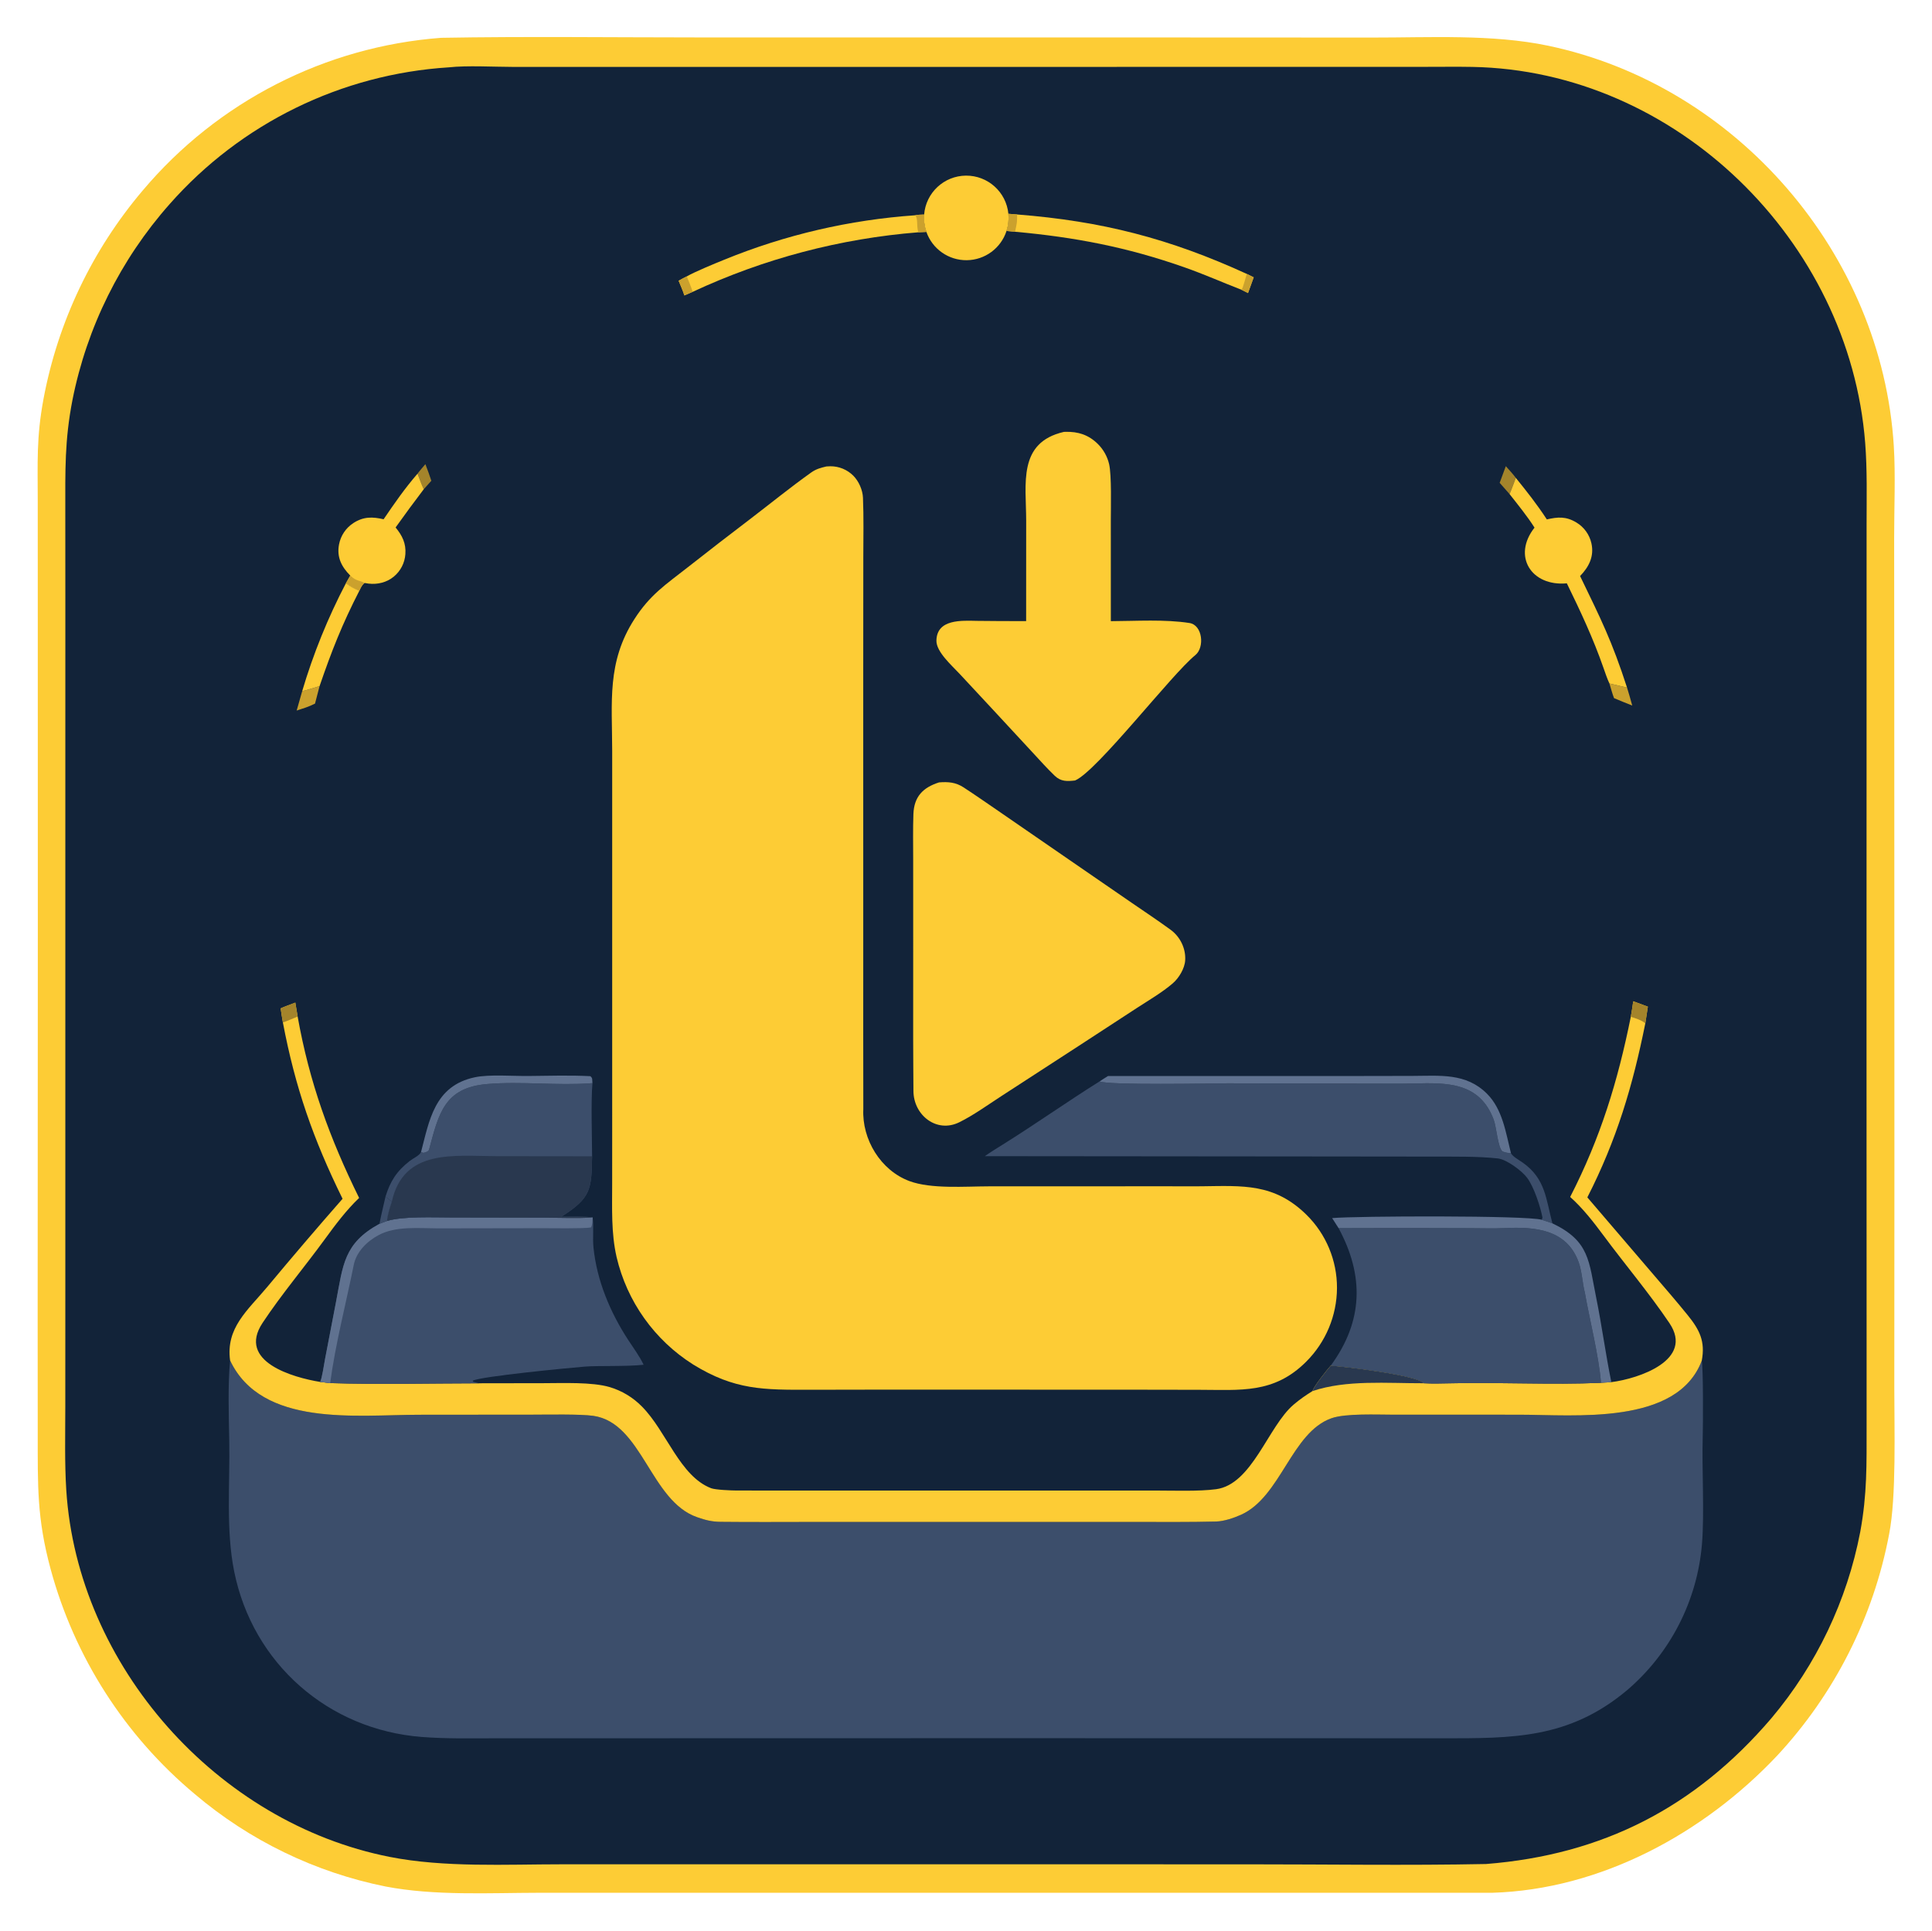
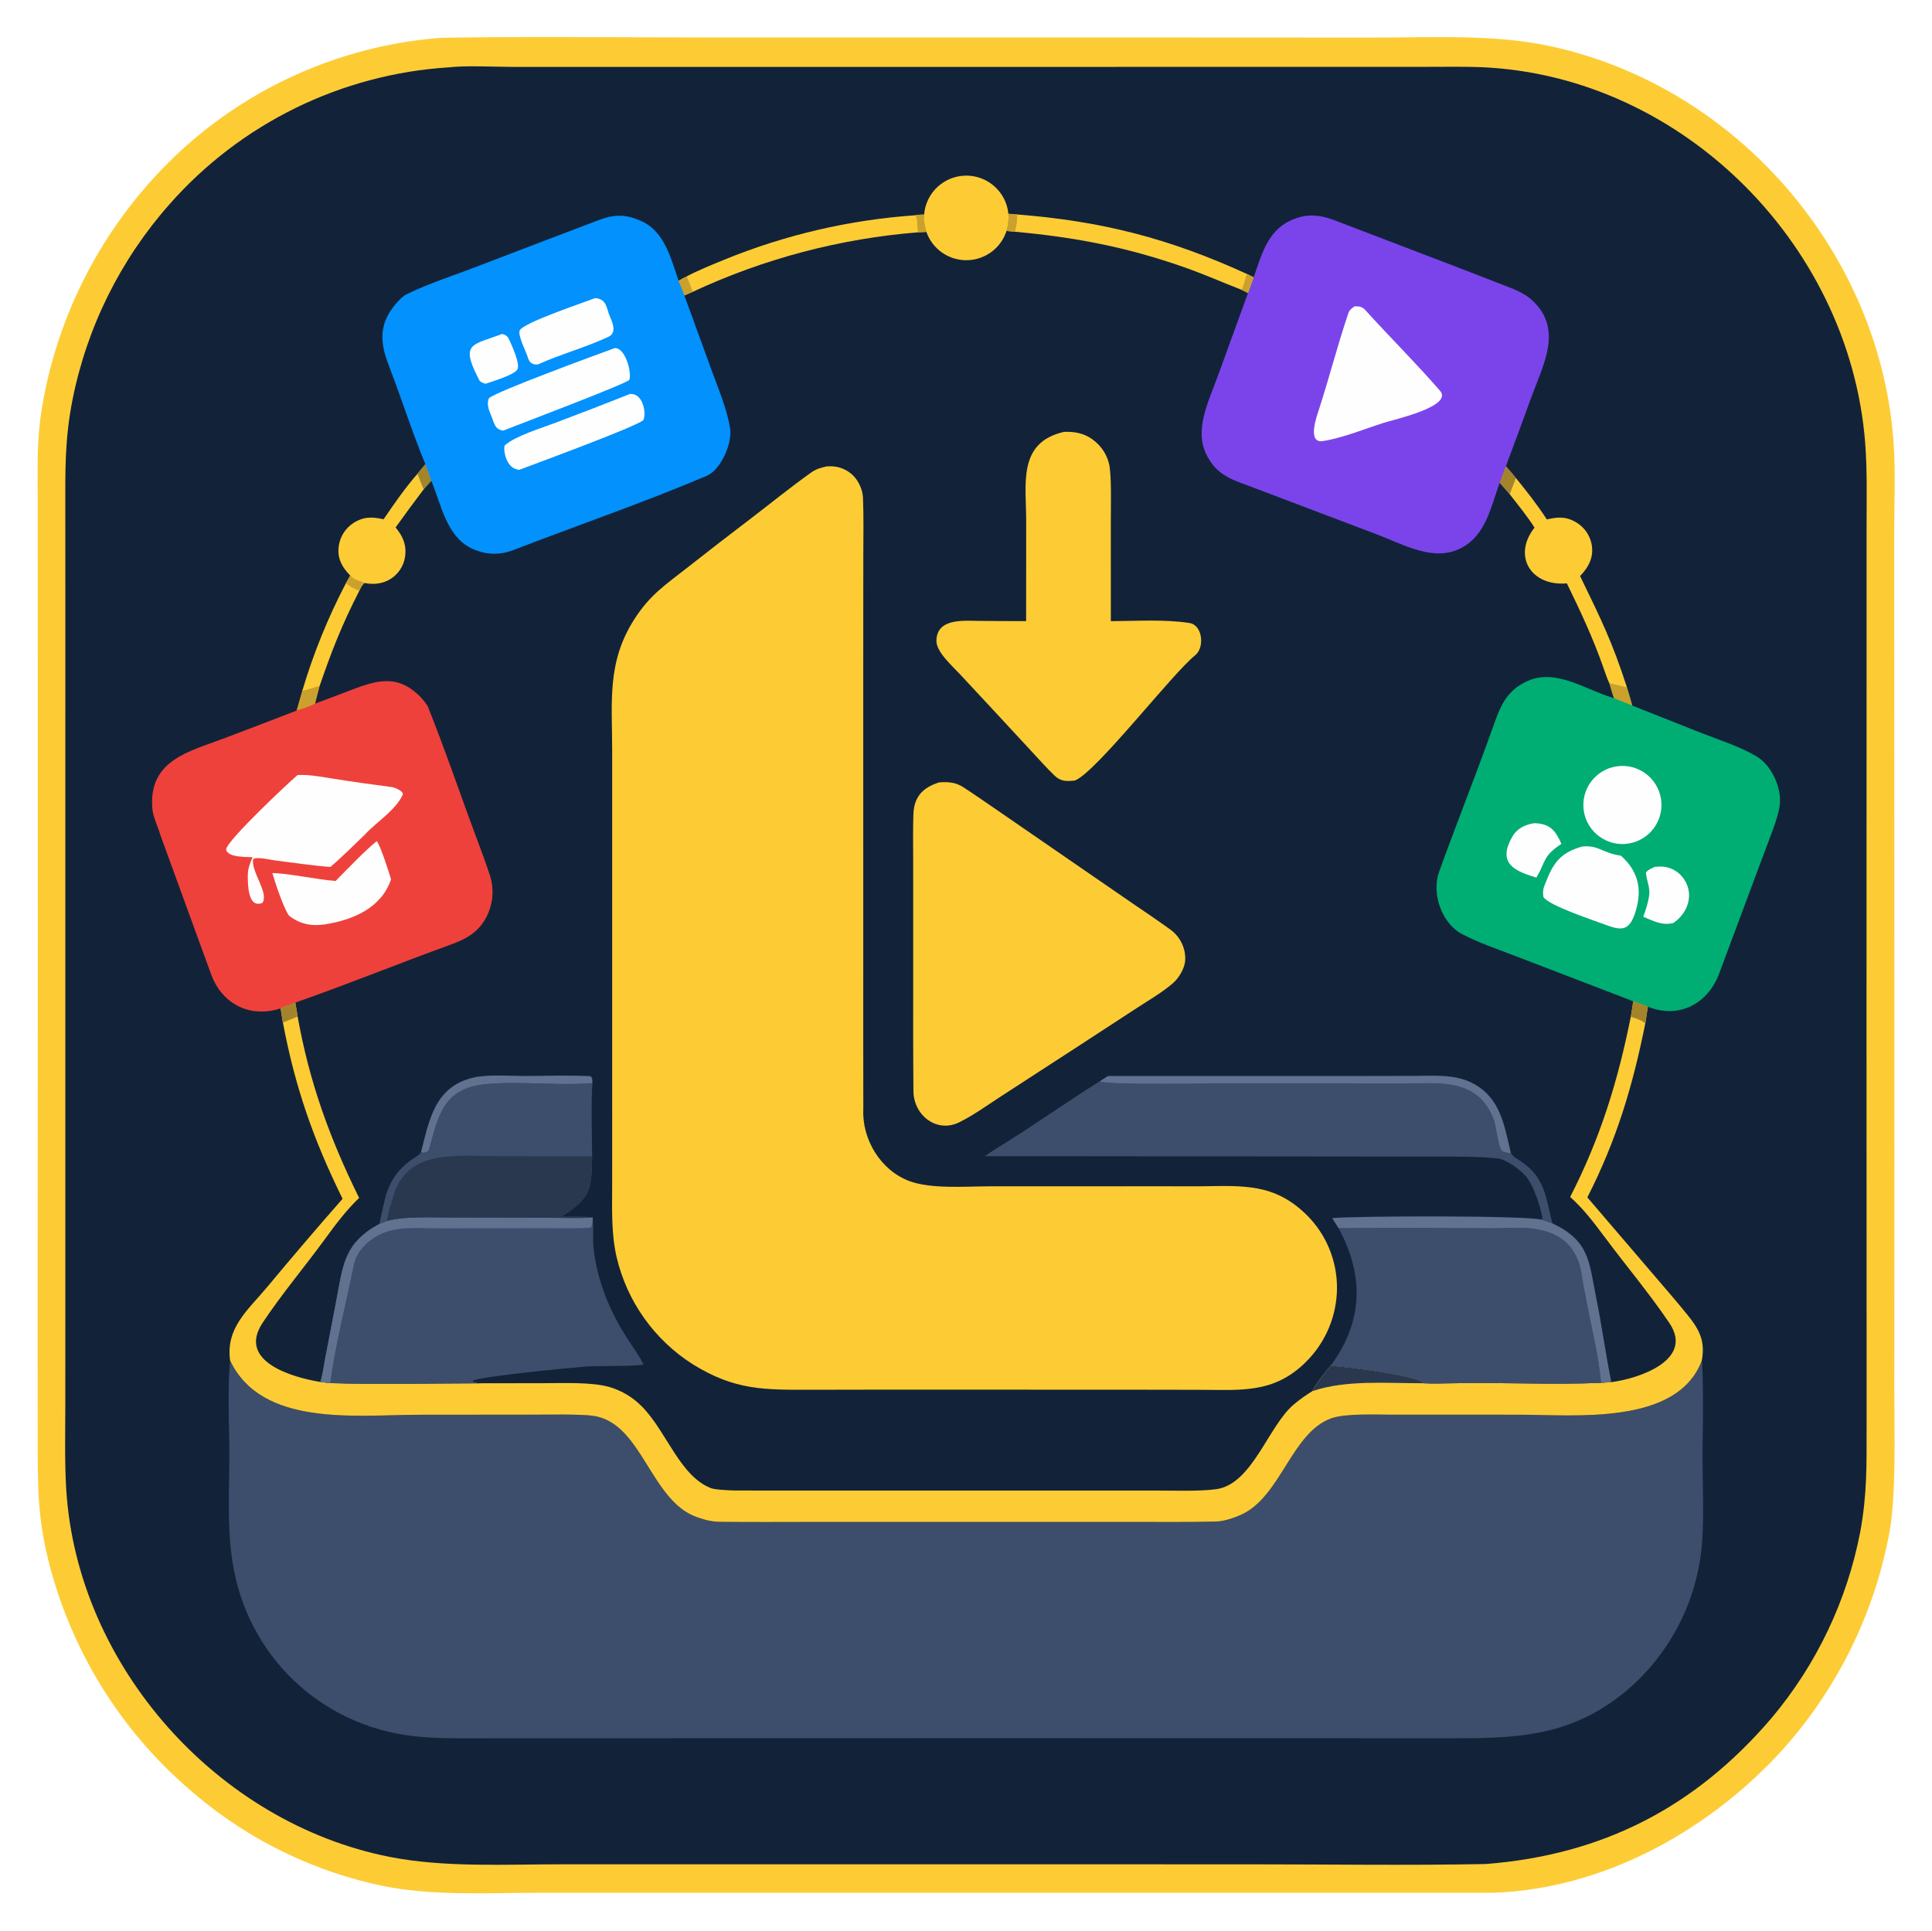
<svg xmlns="http://www.w3.org/2000/svg" version="1.1" style="display: block;" viewBox="76 61.333 1896 1894.667" width="1896" height="1894.667" preserveAspectRatio="none">
  <path transform="translate(0,0)" fill="rgb(253,204,53)" d="M 508.957 98.437 C 591.388 96.985 677.319 98.055 759.903 98.071 L 1206.1 98.097 L 1422.35 98.198 C 1478.64 98.276 1540.35 94.675 1595.32 106.207 C 1780.52 145.127 1922.9 310.531 1934.52 499.152 C 1936.27 527.446 1934.84 560.471 1934.86 589.094 L 1934.98 745.921 L 1935.12 1199.63 L 1935.01 1423.33 C 1934.97 1462.74 1937.15 1530.24 1929.97 1566.84 C 1914.62 1648.31 1876.5 1723.77 1820.04 1784.47 C 1748.02 1860.85 1646.82 1915.88 1540.52 1919.06 L 799.899 1919.04 L 605.192 1919.06 C 555.615 1919.14 502.8 1922.16 454.443 1912.92 C 385.268 1899 320.763 1867.74 266.986 1822.05 C 198.412 1764.73 149.096 1687.72 125.703 1601.46 C 112.077 1551.18 113.088 1519.41 113.023 1468.24 L 112.953 1349.71 L 113.113 974.927 L 113.064 648.372 L 113.033 553.557 C 113.03 514.924 111.591 491.22 118.697 452.856 C 132.817 377.328 166.398 306.791 216.122 248.214 C 289.656 160.984 395.191 107.005 508.957 98.437 z" />
  <path transform="translate(0,0)" fill="rgb(18,35,57)" d="M 516.523 127.42 C 534.13 125.461 560.859 126.976 579.02 126.997 L 694.362 126.993 L 1066.84 126.996 L 1387.65 126.961 L 1477.4 126.936 C 1491.81 126.937 1506.34 126.743 1520.72 126.999 C 1720.9 130.569 1890.94 297.785 1906.42 495.917 C 1908.51 522.603 1907.81 549.809 1907.81 576.57 L 1907.8 695.099 L 1907.74 1068.6 L 1907.82 1374.25 L 1907.82 1460.99 C 1907.8 1498.77 1908.43 1527.47 1901.57 1564.92 C 1888.62 1632.3 1858.62 1695.23 1814.42 1747.71 C 1739.58 1835.28 1648.85 1881.8 1534.35 1890.83 C 1457.48 1892.36 1376.65 1891.11 1299.54 1891.13 L 845.936 1891.1 L 627.492 1891.11 C 572.638 1891.13 512.056 1894.42 458.457 1883.85 C 289.174 1850.48 152.028 1696.49 141.052 1523.91 C 139.342 1497.02 140.07 1468.99 140.083 1441.97 L 140.118 1317.64 L 140.115 925.06 L 140.13 648.277 L 140.086 563.411 C 140.067 523.476 139.383 493.688 147.077 454.072 C 161.238 382.608 194.162 316.199 242.469 261.664 C 312.411 182.353 410.987 134.066 516.523 127.42 z" />
  <path transform="translate(0,0)" fill="rgb(18,35,57)" d="M 982.915 271.902 C 984.631 250.473 1002.43 233.901 1023.92 233.71 C 1045.42 233.52 1063.5 249.774 1065.6 271.169 L 1074.15 271.831 C 1157.5 278.389 1223.51 295.346 1299.7 330.226 L 1306.34 333.536 C 1313.69 312.47 1319.64 288.731 1341.62 278.171 C 1356.95 270.786 1370.32 271.666 1385.89 277.641 C 1441.02 298.806 1496.3 319.623 1551.32 341.085 C 1561.23 344.952 1571.73 348.709 1579.66 356.082 C 1610.06 384.331 1590.8 418.615 1578.97 450.709 C 1571.04 472.673 1562.96 494.584 1554.74 516.44 C 1554.42 517.256 1554.1 518.067 1553.76 518.873 C 1556.6 522.099 1561.19 527.012 1563.57 530.362 C 1574.83 544.275 1584.15 556.107 1594.02 571.122 C 1604.83 568.661 1612.87 567.986 1623.12 574.219 C 1630.53 578.692 1635.8 585.986 1637.73 594.425 C 1640.65 607.33 1635.39 617.671 1626.65 626.712 C 1647.24 669.325 1657.73 690.006 1672.73 736.215 C 1674.38 741.863 1676.4 748.199 1677.84 753.834 L 1746.21 780.972 C 1764 787.875 1783.37 793.961 1799.94 803.763 C 1815.06 813.081 1824.85 834.957 1822.5 852.4 C 1820.78 862.834 1816.88 872.995 1813.19 882.821 C 1796.38 927.511 1779.79 972.288 1763.08 1017.01 C 1752.03 1046.58 1723.47 1061.73 1693.15 1049.35 L 1690.65 1065.75 C 1678.25 1127.41 1662.6 1179.96 1633.77 1236.54 L 1700.07 1313.99 C 1710.96 1326.68 1721.78 1339.19 1732.3 1352.2 C 1743.88 1366.51 1749.63 1377.79 1746.07 1396.77 C 1747.57 1404.99 1747.33 1459.66 1746.99 1471.73 C 1746.08 1503.85 1748.75 1546.16 1746.26 1576.72 C 1741.64 1632.28 1715.32 1683.78 1672.98 1720.05 C 1615.6 1768.28 1560.24 1767.42 1490.6 1767.45 L 1383.7 1767.39 L 1039.5 1767.34 L 664.726 1767.42 L 560.162 1767.44 C 536.47 1767.47 513.614 1767.95 489.983 1766.13 C 398.233 1759.08 324.03 1694.08 305.827 1603.73 C 297.514 1562.47 301.809 1517.2 300.982 1474.88 C 300.514 1450.96 299.539 1420.05 301.807 1396.61 C 297.453 1364.61 319.007 1347.5 338.146 1324.59 C 362.451 1295.38 387.133 1266.48 412.185 1237.91 C 383.398 1179.36 365.747 1128.89 353.611 1064.86 C 352.781 1060.49 352.126 1055.48 351.435 1051.03 C 321.526 1060.85 293.8 1046.87 283.166 1017.52 C 266.691 972.052 249.931 926.666 233.496 881.179 C 231.183 873.136 226.171 863.22 225.487 854.876 C 221.62 807.669 261.323 799.053 294.332 786.587 C 318.654 777.437 342.924 768.151 367.142 758.729 L 372.563 739.646 C 383.409 703.038 397.783 667.569 415.481 633.738 L 419.731 626.258 C 411.19 617.583 406.351 608.292 408.702 595.76 C 410.313 587.122 415.391 579.521 422.753 574.725 C 432.747 568.221 441.589 568.484 452.457 570.986 C 463.525 554.755 472.963 541.083 485.764 526.218 C 486.891 524.514 491.895 518.781 493.46 516.892 C 480.698 486.323 470.034 452.367 457.999 421.276 C 451.513 404.522 447.718 388.842 456.093 371.847 C 459.423 365.091 468.317 353.452 475.135 350.103 C 495.806 339.95 521.635 331.535 543.317 323.197 C 583.416 307.778 623.057 292.793 663.166 277.515 C 678.957 271.501 690.327 271.342 706.037 278.639 C 728.285 288.974 734.43 315.141 741.984 336.89 C 744.046 335.599 747.708 333.801 749.977 332.606 C 758.032 327.981 777.821 319.835 786.754 316.239 C 846.54 291.787 909.853 277.06 974.293 272.616 C 975.561 272.076 981.161 271.986 982.915 271.902 z" />
  <path transform="translate(0,0)" fill="rgb(60,78,107)" d="M 301.807 1396.61 C 332.936 1462.3 425.818 1449.95 487.246 1449.89 L 599.072 1449.79 C 613.658 1449.78 645.303 1449.11 658.289 1450.96 C 706.244 1457.8 714.268 1534.7 760.225 1550.47 C 768.353 1553.26 774.352 1554.89 782.998 1554.98 C 812.977 1555.3 843.204 1555.12 873.163 1555.08 L 1041.95 1555.09 L 1190.69 1555.08 C 1216.79 1555.08 1243.35 1555.34 1269.46 1554.68 C 1277.14 1554.49 1286.93 1551.19 1294.04 1547.98 C 1333.08 1530.35 1343.4 1467.18 1382.66 1453.32 C 1396.63 1448.38 1427.41 1449.82 1443.24 1449.82 L 1566.62 1449.84 C 1621.45 1449.85 1722.01 1460.66 1746.07 1396.77 C 1747.57 1404.99 1747.33 1459.66 1746.99 1471.73 C 1746.08 1503.85 1748.75 1546.16 1746.26 1576.72 C 1741.64 1632.28 1715.32 1683.78 1672.98 1720.05 C 1615.6 1768.28 1560.24 1767.42 1490.6 1767.45 L 1383.7 1767.39 L 1039.5 1767.34 L 664.726 1767.42 L 560.162 1767.44 C 536.47 1767.47 513.614 1767.95 489.983 1766.13 C 398.233 1759.08 324.03 1694.08 305.827 1603.73 C 297.514 1562.47 301.809 1517.2 300.982 1474.88 C 300.514 1450.96 299.539 1420.05 301.807 1396.61 z" />
+   <path transform="translate(0,0)" fill="rgb(123,68,235)" d="M 1306.34 333.536 C 1313.69 312.47 1319.64 288.731 1341.62 278.171 C 1356.95 270.786 1370.32 271.666 1385.89 277.641 C 1441.02 298.806 1496.3 319.623 1551.32 341.085 C 1561.23 344.952 1571.73 348.709 1579.66 356.082 C 1610.06 384.331 1590.8 418.615 1578.97 450.709 C 1571.04 472.673 1562.96 494.584 1554.74 516.44 C 1554.42 517.256 1554.1 518.067 1553.76 518.873 C 1556.6 522.099 1561.19 527.012 1563.57 530.362 C 1561.67 535.347 1559.51 541.45 1557.43 546.262 L 1547.72 535.226 C 1539.13 558.461 1534.5 586.081 1510.46 598.945 C 1483.48 613.389 1454 596.017 1427.63 585.977 L 1353.38 557.854 L 1306.81 540.191 C 1286.49 532.464 1270.52 528.89 1259.95 507.535 C 1247.7 482.771 1262.39 454.711 1270.99 430.785 L 1300.76 348.963 L 1306.34 333.536 z" />
  <path transform="translate(0,0)" fill="rgb(164,132,43)" d="M 1553.76 518.873 C 1556.6 522.099 1561.19 527.012 1563.57 530.362 C 1561.67 535.347 1559.51 541.45 1557.43 546.262 L 1547.72 535.226 L 1553.76 518.873 z" />
+   <path transform="translate(0,0)" fill="rgb(254,254,254)" d="M 1405.35 361.965 C 1409.93 361.929 1412.75 362.165 1416.04 365.849 C 1439.98 392.293 1465.88 417.994 1489.15 444.807 C 1502.54 460.234 1444.08 473.047 1433.68 476.398 C 1414.68 482.493 1393.58 491.224 1374.21 494.242 C 1358.38 496.707 1368.37 469.356 1370.49 462.845 C 1380.68 431.47 1388.79 399.348 1399.42 368.169 C 1400.34 365.48 1403.13 363.512 1405.35 361.965 z" />
+   <path transform="translate(0,0)" fill="rgb(2,145,253)" d="M 493.46 516.892 C 480.698 486.323 470.034 452.367 457.999 421.276 C 451.513 404.522 447.718 388.842 456.093 371.847 C 459.423 365.091 468.317 353.452 475.135 350.103 C 495.806 339.95 521.635 331.535 543.317 323.197 C 583.416 307.778 623.057 292.793 663.166 277.515 C 678.957 271.501 690.327 271.342 706.037 278.639 C 728.285 288.974 734.43 315.141 741.984 336.89 C 743.424 340.421 746.725 347.923 747.587 351.295 L 774.502 425.115 C 781.081 443.16 789.346 462.861 792.442 481.186 C 794.999 496.319 783.399 522.482 769.591 528.343 C 707.619 554.648 642.877 576.86 579.961 601.167 C 565.688 606.682 551.713 605.858 538.226 599.308 C 514.2 587.361 508.873 556.471 499.318 533.198 L 491.861 541.5 C 489.691 536.819 487.647 531.097 485.764 526.218 C 486.891 524.514 491.895 518.781 493.46 516.892 z" />
  <path transform="translate(0,0)" fill="rgb(164,132,43)" d="M 493.46 516.892 C 495.548 522.278 497.501 527.715 499.318 533.198 L 491.861 541.5 C 489.691 536.819 487.647 531.097 485.764 526.218 C 486.891 524.514 491.895 518.781 493.46 516.892 z" />
+   <path transform="translate(0,0)" fill="rgb(254,254,254)" d="M 679.117 403.019 C 689.525 402.02 696.278 427.002 693.592 434.205 C 689.721 438.366 583.327 478.623 569.843 483.985 C 560.867 482.649 561.075 475.977 557.729 468.548 C 555.514 463.629 553.475 457.247 555.826 452.122 C 564.001 445.136 662.514 409.121 679.117 403.019 z" />
+   <path transform="translate(0,0)" fill="rgb(254,254,254)" d="M 694.238 448.026 C 706.381 446.888 710.761 465.792 707.406 473.653 C 700.414 480.097 601.838 516.296 585.658 522.436 C 571.136 521.464 569.783 499.842 571.429 498.386 C 581.851 489.173 607.81 481.329 621.335 476.201 C 645.711 467.004 670.013 457.612 694.238 448.026 z" />
+   <path transform="translate(0,0)" fill="rgb(254,254,254)" d="M 660.086 353.91 C 671.783 355.053 670.654 363.025 674.671 372.289 C 677.358 378.484 681.371 388.036 673.008 391.951 C 650.658 402.415 626.359 408.841 603.792 419.079 C 601.818 419.063 600.119 419.141 598.309 418.186 C 595.671 416.795 594.723 414.483 593.905 411.806 C 592.335 406.67 583.802 390.034 586.064 385.564 C 589.962 377.86 649.057 358.225 660.086 353.91 z" />
+   <path transform="translate(0,0)" fill="rgb(254,254,254)" d="M 568.767 389.096 C 572.474 390.191 574.032 391.07 575.694 394.661 C 578.127 399.918 586.617 418.479 583.857 423.778 C 580.979 429.304 558.594 435.889 552.37 438.048 C 546.613 435.95 547.144 436.037 544.596 430.993 C 527.757 397.653 540.246 399.974 568.767 389.096 z" />
+   <path transform="translate(0,0)" fill="rgb(0,173,115)" d="M 1678.8 1044.06 L 1563.64 999.839 C 1546.28 993.147 1526.49 986.469 1510.14 977.751 C 1490.5 966.933 1480.78 937.901 1488.21 917.207 C 1504.94 870.783 1523.27 824.806 1539.95 778.355 C 1547.11 758.421 1551.85 741.602 1572.22 731.065 C 1601.39 715.982 1630.09 737.503 1658.14 746.002 L 1659.96 746.545 C 1658.35 742.446 1656.74 736.493 1655.43 732.152 L 1672.73 736.215 C 1674.38 741.863 1676.4 748.199 1677.84 753.834 L 1746.21 780.972 C 1764 787.875 1783.37 793.961 1799.94 803.763 C 1815.06 813.081 1824.85 834.957 1822.5 852.4 C 1820.78 862.834 1816.88 872.995 1813.19 882.821 C 1796.38 927.511 1779.79 972.288 1763.08 1017.01 C 1752.03 1046.58 1723.47 1061.73 1693.15 1049.35 L 1678.8 1044.06 z" />
  <path transform="translate(0,0)" fill="rgb(203,161,45)" d="M 1655.43 732.152 L 1672.73 736.215 C 1674.38 741.863 1676.4 748.199 1677.84 753.834 C 1671.85 751.484 1665.89 749.055 1659.96 746.545 C 1658.35 742.446 1656.74 736.493 1655.43 732.152 z" />
+   <path transform="translate(0,0)" fill="rgb(254,254,254)" d="M 1628.77 892.162 C 1645.5 890.676 1647.49 898.328 1666.77 901.199 C 1685.26 917.671 1688.07 937.311 1679.72 959.976 C 1674 975.472 1665.53 974.096 1652.76 969.407 C 1641.02 964.983 1595.9 950.225 1590.66 941.749 C 1589.43 934.34 1591.39 931.373 1593.98 924.825 C 1601.34 906.274 1609.35 897.64 1628.77 892.162 z" />
+   <path transform="translate(0,0)" fill="rgb(254,254,254)" d="M 1662.15 813.548 C 1683.11 810.207 1702.8 824.539 1706.06 845.515 C 1709.32 866.491 1694.91 886.122 1673.92 889.302 C 1653.05 892.465 1633.54 878.152 1630.3 857.29 C 1627.06 836.427 1641.3 816.87 1662.15 813.548 z" />
+   <path transform="translate(0,0)" fill="rgb(254,254,254)" d="M 1700.01 912.121 C 1703.22 911.881 1706.3 911.635 1709.5 912.085 C 1717.18 913.233 1724.03 917.514 1728.44 923.907 C 1738.8 939.022 1732.65 957.382 1718.22 967.234 C 1706.98 969.966 1699.35 965.436 1688.63 961.162 C 1690.68 955.596 1693.16 948.06 1694.1 942.284 L 1694.39 940.445 C 1695.64 932.72 1691.99 926.213 1691.22 917.727 C 1693.31 914.904 1696.76 913.688 1700.01 912.121 z" />
+   <path transform="translate(0,0)" fill="rgb(254,254,254)" d="M 1581.41 869.288 C 1596.88 869.526 1602.53 876.281 1608.31 889.607 C 1590.27 901.386 1592.9 906.883 1584.54 921.326 L 1583.73 922.701 C 1563.56 916.485 1544.19 909.345 1560.61 881.75 C 1565.04 874.319 1572.93 870.652 1581.41 869.288 z" />
+   <path transform="translate(0,0)" fill="rgb(239,65,59)" d="M 385.148 751.907 C 395.553 748.084 405.929 744.184 416.276 740.207 C 443.52 729.772 465.425 721.111 489.3 746.094 C 490.803 747.667 495.151 753.028 495.884 754.856 C 513.227 798.087 528.145 842.48 544.506 886.141 C 548.719 897.384 553.087 909.125 556.784 920.511 C 561.084 933.93 559.906 948.504 553.506 961.058 C 545.539 976.537 533.523 982.941 517.823 988.634 C 467.046 1007.05 416.78 1027.53 365.817 1045.38 C 362.509 1046.67 354.308 1049.62 351.435 1051.03 C 321.526 1060.85 293.8 1046.87 283.166 1017.52 C 266.691 972.052 249.931 926.666 233.496 881.179 C 231.183 873.136 226.171 863.22 225.487 854.876 C 221.62 807.669 261.323 799.053 294.332 786.587 C 318.654 777.437 342.924 768.151 367.142 758.729 L 372.563 739.646 C 374.482 739.507 386.812 735.563 389.625 734.714 L 385.148 751.907 z" />
  <path transform="translate(0,0)" fill="rgb(203,161,45)" d="M 372.563 739.646 C 374.482 739.507 386.812 735.563 389.625 734.714 L 385.148 751.907 C 379.017 755.035 373.667 756.599 367.142 758.729 L 372.563 739.646 z" />
+   <path transform="translate(0,0)" fill="rgb(254,254,254)" d="M 368.002 822.042 C 377.467 821.27 390.688 823.609 400.325 825.176 C 420.497 828.456 440.794 831.26 461.054 833.927 C 463.479 834.246 472.669 838.158 471.181 841.4 C 464.094 856.843 445.467 867.997 433.997 880.548 C 422.265 891.828 411.616 902.514 400.288 912.215 C 382.66 910.948 362.818 907.96 345.073 905.706 C 340.702 905.03 327.412 901.962 324.45 904.592 C 322.015 916.551 340.339 937.918 333.464 947.509 C 319.237 953.294 319.188 929.191 319.182 921.005 C 319.177 913.489 321.125 909.447 323.902 902.677 C 317.749 902.274 304.569 902.839 299.812 898.257 C 298.817 897.298 297.82 896.29 297.979 894.833 C 298.925 886.156 357.824 830.728 368.002 822.042 z" />
+   <path transform="translate(0,0)" fill="rgb(254,254,254)" d="M 445.707 886.863 C 449.581 891.704 457.684 917.454 459.748 924.307 C 450.451 952.374 422.615 964.25 395.002 968.559 C 381.843 970.613 370.14 968.369 359.533 959.945 C 354.341 952.668 345.868 927.447 343.291 918.195 C 360.42 918.656 386.01 924.458 405.352 926.002 C 416.915 914.326 433.212 897.085 445.707 886.863 z" />
  <path transform="translate(0,0)" fill="rgb(253,204,53)" d="M 1678.8 1044.06 L 1693.15 1049.35 L 1690.65 1065.75 C 1678.25 1127.41 1662.6 1179.96 1633.77 1236.54 L 1700.07 1313.99 C 1710.96 1326.68 1721.78 1339.19 1732.3 1352.2 C 1743.88 1366.51 1749.63 1377.79 1746.07 1396.77 C 1722.01 1460.66 1621.45 1449.85 1566.62 1449.84 L 1443.24 1449.82 C 1427.41 1449.82 1396.63 1448.38 1382.66 1453.32 C 1343.4 1467.18 1333.08 1530.35 1294.04 1547.98 C 1286.93 1551.19 1277.14 1554.49 1269.46 1554.68 C 1243.35 1555.34 1216.79 1555.08 1190.69 1555.08 L 1041.95 1555.09 L 873.163 1555.08 C 843.204 1555.12 812.977 1555.3 782.998 1554.98 C 774.352 1554.89 768.353 1553.26 760.225 1550.47 C 714.268 1534.7 706.244 1457.8 658.289 1450.96 C 645.303 1449.11 613.658 1449.78 599.072 1449.79 L 487.246 1449.89 C 425.818 1449.95 332.936 1462.3 301.807 1396.61 C 297.453 1364.61 319.007 1347.5 338.146 1324.59 C 362.451 1295.38 387.133 1266.48 412.185 1237.91 C 383.398 1179.36 365.747 1128.89 353.611 1064.86 C 352.781 1060.49 352.126 1055.48 351.435 1051.03 C 354.308 1049.62 362.509 1046.67 365.817 1045.38 L 368.102 1059.06 C 379.588 1123.6 399.596 1178.55 428.432 1237.09 C 416.031 1248.86 404.999 1263.57 394.91 1277.42 C 374.925 1304.86 352.363 1331.51 333.662 1359.74 C 308.357 1397.93 363.929 1413.38 390.171 1417.67 L 400.023 1418.81 C 446.347 1420.29 499.49 1419.06 546.28 1419 L 609.246 1418.9 C 628.197 1418.88 656.868 1417.62 674.319 1422.73 C 686.326 1426.31 697.224 1432.88 705.986 1441.83 C 730.153 1466.17 743.106 1510.19 773.879 1521.99 C 778.171 1523.63 793.885 1524.22 798.945 1524.26 L 1116.21 1524.29 L 1211.51 1524.29 C 1228.32 1524.3 1252.49 1525.18 1269.36 1522.97 C 1304.91 1518.31 1320.42 1461.25 1345.54 1439.93 C 1351.87 1434.55 1357.24 1430.9 1363.96 1426.69 C 1365.85 1421.36 1377.75 1406.48 1381.92 1401.7 C 1395.78 1402.58 1467.31 1411.15 1473.16 1418.97 C 1481.24 1419.42 1490.87 1419.21 1499.08 1419.01 C 1547.96 1417.81 1598.44 1420.7 1647.16 1418.54 L 1657.31 1417.88 C 1684.36 1414.43 1738.69 1396.19 1714.38 1360.04 C 1694.66 1330.71 1670.93 1302.69 1649.84 1274.22 C 1639.96 1260.9 1629.29 1247.13 1616.91 1236.12 C 1646.69 1178.11 1663.63 1122.68 1676.42 1059.26 C 1677.31 1054.74 1678.08 1048.72 1678.8 1044.06 z" />
  <path transform="translate(0,0)" fill="rgb(41,56,79)" d="M 1363.96 1426.69 C 1365.85 1421.36 1377.75 1406.48 1381.92 1401.7 C 1395.78 1402.58 1467.31 1411.15 1473.16 1418.97 C 1437.2 1419.07 1397.27 1415.4 1363.96 1426.69 z" />
  <path transform="translate(0,0)" fill="rgb(164,132,43)" d="M 1678.8 1044.06 L 1693.15 1049.35 L 1690.65 1065.75 C 1687.1 1062.54 1681 1060.8 1676.42 1059.26 C 1677.31 1054.74 1678.08 1048.72 1678.8 1044.06 z" />
  <path transform="translate(0,0)" fill="rgb(164,132,43)" d="M 365.817 1045.38 L 368.102 1059.06 C 364.641 1060.47 356.858 1063.87 353.611 1064.86 C 352.781 1060.49 352.126 1055.48 351.435 1051.03 C 354.308 1049.62 362.509 1046.67 365.817 1045.38 z" />
  <path transform="translate(0,0)" fill="rgb(60,78,107)" d="M 455.843 1259.68 C 471.385 1254.92 501.211 1256.24 518.77 1256.26 L 608.811 1256.42 C 623.358 1256.47 643.662 1257.24 657.622 1256.25 C 658.843 1265.75 657.449 1276.05 658.421 1285.68 C 661.708 1318.24 674.845 1349.49 692.66 1376.72 C 697.515 1384.15 703.887 1392.81 707.615 1400.8 C 691.311 1402.7 662.846 1401.59 650.134 1402.62 C 635.074 1403.83 547.469 1412.21 539.899 1416.5 L 540.428 1417.53 L 546.28 1419 C 499.49 1419.06 446.347 1420.29 400.023 1418.81 L 390.171 1417.67 C 392.096 1414.1 393.962 1400.39 394.959 1395.34 L 405.769 1339.06 C 412.677 1302.84 413.317 1281.61 448.4 1262.51 C 450.891 1261.6 453.372 1260.65 455.843 1259.68 z" />
  <path transform="translate(0,0)" fill="rgb(96,114,144)" d="M 455.843 1259.68 C 471.385 1254.92 501.211 1256.24 518.77 1256.26 L 608.811 1256.42 C 623.358 1256.47 643.662 1257.24 657.622 1256.25 C 657.371 1259.67 657.584 1263.45 655.909 1266.07 C 647.914 1267.33 616.97 1266.76 607.523 1266.78 L 505.758 1266.95 C 486.671 1266.91 464.546 1264.46 447.567 1273.56 C 436.204 1279.65 425.762 1289.88 423.167 1302.78 C 415.586 1340.48 405.057 1380.89 400.023 1418.81 L 390.171 1417.67 C 392.096 1414.1 393.962 1400.39 394.959 1395.34 L 405.769 1339.06 C 412.677 1302.84 413.317 1281.61 448.4 1262.51 C 450.891 1261.6 453.372 1260.65 455.843 1259.68 z" />
  <path transform="translate(0,0)" fill="rgb(60,78,107)" d="M 1389.64 1266.74 C 1432.62 1266.53 1475.61 1266.54 1518.6 1266.77 C 1529.38 1266.77 1541.97 1267.22 1552.65 1266.69 C 1582.06 1265.25 1613.67 1267.67 1625.32 1300.39 C 1628.56 1309.48 1628.86 1320.5 1631.3 1329.91 C 1636.02 1356.74 1645.03 1391.87 1647.16 1418.54 C 1598.44 1420.7 1547.96 1417.81 1499.08 1419.01 C 1490.87 1419.21 1481.24 1419.42 1473.16 1418.97 C 1467.31 1411.15 1395.78 1402.58 1381.92 1401.7 C 1413.92 1358.11 1414.83 1313.41 1389.64 1266.74 z" />
  <path transform="translate(0,0)" fill="rgb(60,78,107)" d="M 1042.51 1196.09 C 1047.91 1192.2 1054.57 1188.15 1060.28 1184.58 C 1092.24 1164.61 1123.22 1142.68 1155.12 1122.69 C 1163.29 1126.62 1264.8 1124.68 1280.63 1124.57 L 1423.37 1124.87 C 1436.44 1124.83 1450.31 1125.07 1463.54 1124.74 C 1496.27 1123.92 1528.05 1123.48 1541.85 1160.19 C 1544.65 1167.66 1545.91 1187.87 1550.61 1191.53 C 1554.36 1192.69 1554.91 1192.88 1558.78 1193.12 C 1560.39 1196.43 1566.59 1199.76 1570.23 1202.32 C 1592.87 1218.24 1593.14 1238.44 1599.49 1262.03 L 1589.02 1258.53 L 1589.74 1256.45 C 1587.67 1245.43 1581.39 1226.41 1574.78 1217.46 C 1569.6 1210.45 1554.51 1199.24 1545.9 1198.32 C 1525.66 1196.13 1502.71 1196.59 1482.13 1196.51 L 1376.27 1196.39 L 1042.51 1196.09 z" />
  <path transform="translate(0,0)" fill="rgb(60,78,107)" d="M 657.408 1124.38 C 655.866 1142.53 657 1176.88 657.068 1196.2 C 656.5 1228.54 656.166 1237.03 626.717 1255.59 C 633.696 1255.55 651.516 1255.08 657.622 1256.25 C 643.662 1257.24 623.358 1256.47 608.811 1256.42 L 518.77 1256.26 C 501.211 1256.24 471.385 1254.92 455.843 1259.68 C 455.986 1254.8 458.874 1245.48 460.506 1240.78 C 458.878 1239.29 456.123 1237.19 454.331 1235.75 C 458.948 1220.75 465.331 1210.73 477.977 1200.89 C 481.554 1198.1 487.467 1195.65 489.172 1192.1 L 491.57 1192.83 C 493.697 1192.24 496.526 1191.72 497.135 1189.4 C 506.501 1154.61 511.846 1128.87 553.991 1125.29 C 587.738 1122.42 623.142 1127.04 656.09 1124.49 L 657.408 1124.38 z" />
  <path transform="translate(0,0)" fill="rgb(41,56,79)" d="M 460.506 1240.78 C 472.135 1188.32 521.847 1196.07 563.17 1196.09 L 657.068 1196.2 C 656.5 1228.54 656.166 1237.03 626.717 1255.59 C 633.696 1255.55 651.516 1255.08 657.622 1256.25 C 643.662 1257.24 623.358 1256.47 608.811 1256.42 L 518.77 1256.26 C 501.211 1256.24 471.385 1254.92 455.843 1259.68 C 455.986 1254.8 458.874 1245.48 460.506 1240.78 z" />
  <path transform="translate(0,0)" fill="rgb(253,204,53)" d="M 1563.57 530.362 C 1574.83 544.275 1584.15 556.107 1594.02 571.122 C 1604.83 568.661 1612.87 567.986 1623.12 574.219 C 1630.53 578.692 1635.8 585.986 1637.73 594.425 C 1640.65 607.33 1635.39 617.671 1626.65 626.712 C 1647.24 669.325 1657.73 690.006 1672.73 736.215 L 1655.43 732.152 C 1653.31 727.669 1651.23 721.534 1649.57 716.77 C 1639.55 687.957 1627 661.245 1613.64 633.862 C 1578.69 637.1 1559.95 607.089 1581.92 579.192 C 1575.14 568.41 1565.36 556.328 1557.43 546.262 C 1559.51 541.45 1561.67 535.347 1563.57 530.362 z" />
  <path transform="translate(0,0)" fill="rgb(253,204,53)" d="M 982.915 271.902 C 984.631 250.473 1002.43 233.901 1023.92 233.71 C 1045.42 233.52 1063.5 249.774 1065.6 271.169 C 1066.15 276.848 1065.53 282.582 1063.77 288.011 C 1058.28 304.953 1042.6 316.505 1024.79 316.719 C 1006.98 316.934 991.02 305.764 985.124 288.958 C 983.205 283.489 982.452 277.679 982.915 271.902 z" />
  <path transform="translate(0,0)" fill="rgb(253,204,53)" d="M 1065.6 271.169 L 1074.15 271.831 C 1157.5 278.389 1223.51 295.346 1299.7 330.226 L 1306.34 333.536 L 1300.76 348.963 L 1294.29 345.728 C 1274.86 338.186 1257.98 330.583 1237.86 323.527 C 1181.59 303.791 1131.01 294.173 1072.15 288.798 L 1063.77 288.011 C 1065.53 282.582 1066.15 276.848 1065.6 271.169 z" />
  <path transform="translate(0,0)" fill="rgb(203,161,45)" d="M 1065.6 271.169 L 1074.15 271.831 C 1074.2 279.108 1074.07 279.83 1072.52 287.022 L 1072.15 288.798 L 1063.77 288.011 C 1065.53 282.582 1066.15 276.848 1065.6 271.169 z" />
  <path transform="translate(0,0)" fill="rgb(203,161,45)" d="M 1299.7 330.226 L 1306.34 333.536 L 1300.76 348.963 L 1294.29 345.728 C 1295.99 344.25 1297.94 334.464 1299.7 330.226 z" />
  <path transform="translate(0,0)" fill="rgb(253,204,53)" d="M 974.293 272.616 C 975.561 272.076 981.161 271.986 982.915 271.902 C 982.452 277.679 983.205 283.489 985.124 288.958 L 977.239 289.331 C 900.522 295.443 825.519 315.237 755.776 347.774 L 747.587 351.295 C 746.725 347.923 743.424 340.421 741.984 336.89 C 744.046 335.599 747.708 333.801 749.977 332.606 C 758.032 327.981 777.821 319.835 786.754 316.239 C 846.54 291.787 909.853 277.06 974.293 272.616 z" />
  <path transform="translate(0,0)" fill="rgb(203,161,45)" d="M 741.984 336.89 C 744.046 335.599 747.708 333.801 749.977 332.606 C 752.057 337.682 754.119 342.531 755.776 347.774 L 747.587 351.295 C 746.725 347.923 743.424 340.421 741.984 336.89 z" />
  <path transform="translate(0,0)" fill="rgb(203,161,45)" d="M 974.293 272.616 C 975.561 272.076 981.161 271.986 982.915 271.902 C 982.452 277.679 983.205 283.489 985.124 288.958 L 977.239 289.331 C 975.136 282.528 977.188 276.797 974.293 272.616 z" />
  <path transform="translate(0,0)" fill="rgb(253,204,53)" d="M 485.764 526.218 C 487.647 531.097 489.691 536.819 491.861 541.5 C 482.455 553.865 473.244 566.378 464.232 579.032 C 470.709 586.941 474.601 594.578 473.817 605.191 C 473.23 613.806 469.12 621.799 462.454 627.288 C 455.523 632.974 446.614 635.155 437.78 634.14 C 436.435 633.975 435.095 633.768 433.762 633.519 C 430.957 635.696 430.203 638.012 428.614 641.212 C 422.584 638.449 420.943 637.69 415.481 633.738 L 419.731 626.258 C 411.19 617.583 406.351 608.292 408.702 595.76 C 410.313 587.122 415.391 579.521 422.753 574.725 C 432.747 568.221 441.589 568.484 452.457 570.986 C 463.525 554.755 472.963 541.083 485.764 526.218 z" />
  <path transform="translate(0,0)" fill="rgb(203,161,45)" d="M 419.731 626.258 C 426.133 632.213 428.753 630.598 433.762 633.519 C 430.957 635.696 430.203 638.012 428.614 641.212 C 422.584 638.449 420.943 637.69 415.481 633.738 L 419.731 626.258 z" />
  <path transform="translate(0,0)" fill="rgb(96,114,144)" d="M 1383.32 1256.88 C 1406.01 1254.73 1574.53 1254.14 1589.02 1258.53 L 1599.49 1262.03 C 1636.17 1279.46 1635.19 1299.33 1642.48 1335.14 C 1648 1362.3 1651.79 1390.95 1657.31 1417.88 L 1647.16 1418.54 C 1645.03 1391.87 1636.02 1356.74 1631.3 1329.91 C 1628.86 1320.5 1628.56 1309.48 1625.32 1300.39 C 1613.67 1267.67 1582.06 1265.25 1552.65 1266.69 C 1541.97 1267.22 1529.38 1266.77 1518.6 1266.77 C 1475.61 1266.54 1432.62 1266.53 1389.64 1266.74 L 1383.32 1256.88 z" />
  <path transform="translate(0,0)" fill="rgb(96,114,144)" d="M 1163.34 1117.45 L 1394.99 1117.44 L 1461.87 1117.32 C 1489.04 1117.27 1514.58 1114.11 1535.28 1134.8 C 1550.6 1150.13 1553.73 1172.92 1558.78 1193.12 C 1554.91 1192.88 1554.36 1192.69 1550.61 1191.53 C 1545.91 1187.87 1544.65 1167.66 1541.85 1160.19 C 1528.05 1123.48 1496.27 1123.92 1463.54 1124.74 C 1450.31 1125.07 1436.44 1124.83 1423.37 1124.87 L 1280.63 1124.57 C 1264.8 1124.68 1163.29 1126.62 1155.12 1122.69 C 1157.77 1120.99 1160.66 1119.05 1163.34 1117.45 z" />
  <path transform="translate(0,0)" fill="rgb(253,204,53)" d="M 415.481 633.738 C 420.943 637.69 422.584 638.449 428.614 641.212 C 411.706 674.18 401.593 699.869 389.625 734.714 C 386.812 735.563 374.482 739.507 372.563 739.646 C 383.409 703.038 397.783 667.569 415.481 633.738 z" />
  <path transform="translate(0,0)" fill="rgb(96,114,144)" d="M 489.172 1192.1 C 497.187 1161.8 502.043 1127.02 542.031 1118.65 C 556.321 1115.65 579.192 1117.56 594.371 1117.4 C 614.131 1117.18 635.773 1116.55 655.473 1117.59 C 657.727 1119.8 657.004 1120.28 657.408 1124.38 L 656.09 1124.49 C 623.142 1127.04 587.738 1122.42 553.991 1125.29 C 511.846 1128.87 506.501 1154.61 497.135 1189.4 C 496.526 1191.72 493.697 1192.24 491.57 1192.83 L 489.172 1192.1 z" />
  <path transform="translate(0,0)" fill="rgb(60,78,107)" d="M 448.4 1262.51 C 449.967 1254.11 452.446 1244.22 454.331 1235.75 C 456.123 1237.19 458.878 1239.29 460.506 1240.78 C 458.874 1245.48 455.986 1254.8 455.843 1259.68 C 453.372 1260.65 450.891 1261.6 448.4 1262.51 z" />
  <path transform="translate(0,0)" fill="rgb(253,204,53)" d="M 887.005 519.145 C 888.305 519.044 889.608 518.983 890.911 518.961 C 899.355 518.924 907.464 522.265 913.429 528.241 C 918.834 533.703 922.575 542.286 922.892 549.823 C 923.69 568.848 923.257 589.103 923.223 608.16 L 923.153 723.57 L 923.169 1003.91 C 923.166 1052.56 923.099 1101.02 923.229 1149.92 C 921.825 1179.65 940.189 1210.02 968.473 1220.55 C 989.764 1228.47 1023.06 1225.74 1046.2 1225.7 L 1222 1225.64 C 1232.85 1225.64 1244.19 1225.78 1254.98 1225.65 C 1295.83 1225.15 1326.49 1222.61 1358.01 1253.49 C 1377.33 1272.46 1388.17 1298.43 1388.07 1325.51 C 1387.94 1352.7 1377.04 1378.73 1357.75 1397.9 C 1326.02 1429.55 1293.36 1425.43 1252.55 1425.4 L 1181.25 1425.28 L 937.919 1425.24 L 871.019 1425.36 C 825.383 1425.45 797.007 1425.74 756.229 1400.57 C 718.282 1376.62 691.286 1338.7 681.08 1295.01 C 675.704 1271.44 676.758 1247.38 676.754 1223.33 L 676.782 1158.07 L 676.781 933.676 L 676.781 798.497 C 676.752 750.263 671.394 711.353 698.547 669.041 C 713.975 645 729.057 635.278 751.003 618.073 C 771.16 602.219 791.448 586.532 811.864 571.013 C 831.738 555.838 851.726 539.563 872.068 525.09 C 876.864 521.678 881.332 520.477 887.005 519.145 z" />
  <path transform="translate(0,0)" fill="rgb(253,204,53)" d="M 997.539 829.246 C 1006.45 828.544 1013.86 829.071 1021.61 834.131 C 1032.96 841.543 1044.11 849.3 1055.3 856.968 L 1122.35 903.174 L 1186.74 947.505 C 1199.45 956.209 1212.29 964.779 1224.75 973.84 C 1234.12 980.648 1239.83 992.206 1239.1 1003.83 C 1238.63 1011.88 1232.95 1021.27 1226.87 1026.5 C 1216.65 1035.29 1203.43 1043.04 1192.1 1050.38 L 1135.26 1087.45 L 1058.38 1137.35 C 1045.32 1145.85 1031.31 1155.95 1017.4 1162.82 C 995.168 1173.81 972.504 1155.88 972.417 1132.08 C 972.356 1115.34 972.157 1098.58 972.156 1081.9 L 972.177 990.418 L 972.163 905.084 C 972.166 890.245 971.857 875.25 972.379 860.431 C 972.993 842.982 982.008 834.191 997.539 829.246 z" />
  <path transform="translate(0,0)" fill="rgb(253,204,53)" d="M 1120.03 485.234 L 1121.52 485.179 C 1134.04 484.821 1144.35 488.114 1153.45 497.146 C 1158.89 502.551 1162.7 509.377 1164.45 516.845 C 1166.99 527.926 1166.12 559.128 1166.12 571.777 L 1166.14 670.991 C 1191.17 670.888 1219.03 669.024 1243.34 672.812 C 1256.22 674.818 1258.38 696.81 1249.01 704.355 C 1225.9 722.967 1152.53 818.395 1131.01 827.364 C 1123.33 828.242 1117.19 828.569 1111.15 822.794 C 1103.7 815.678 1096.78 807.897 1089.78 800.337 L 1051.04 758.494 L 1017.6 722.561 C 1010.21 714.617 994.789 701.126 994.974 690.142 C 995.336 668.646 1019.92 670.459 1035.03 670.704 C 1051.02 670.964 1067.06 670.905 1083.02 670.924 L 1083.06 572.38 C 1083.02 536.049 1074.63 495.723 1120.03 485.234 z" />
</svg>
